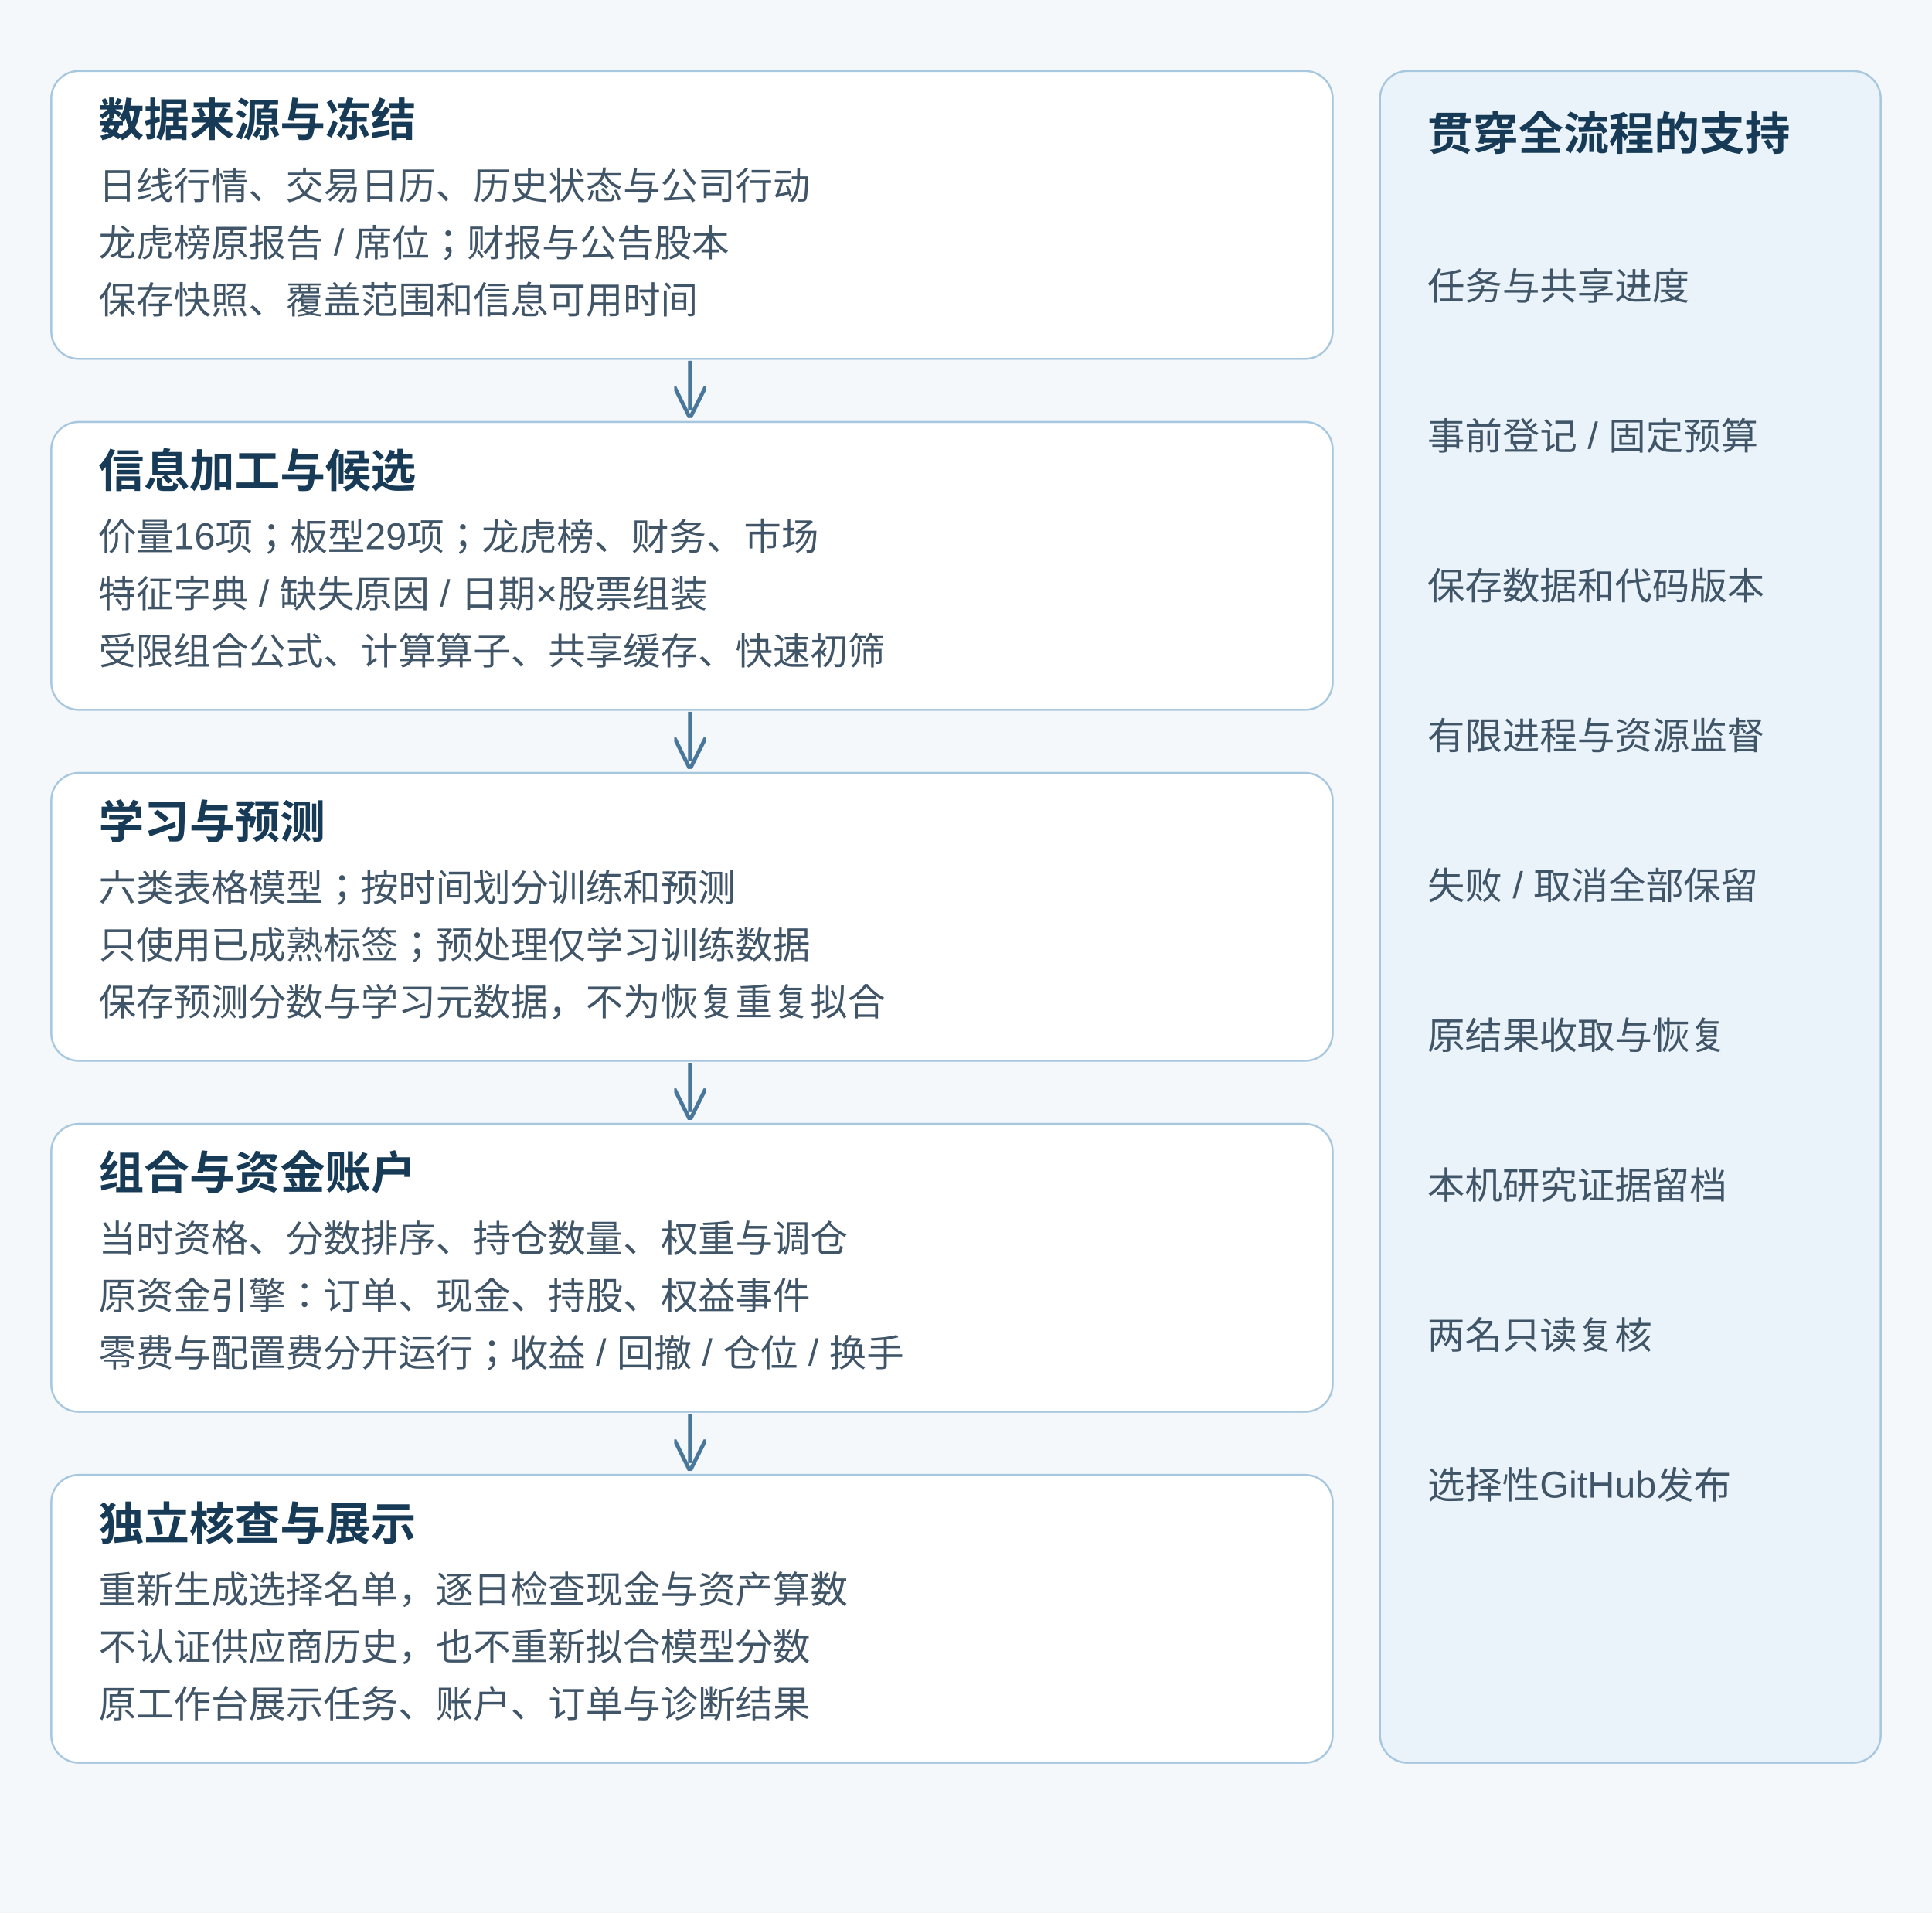
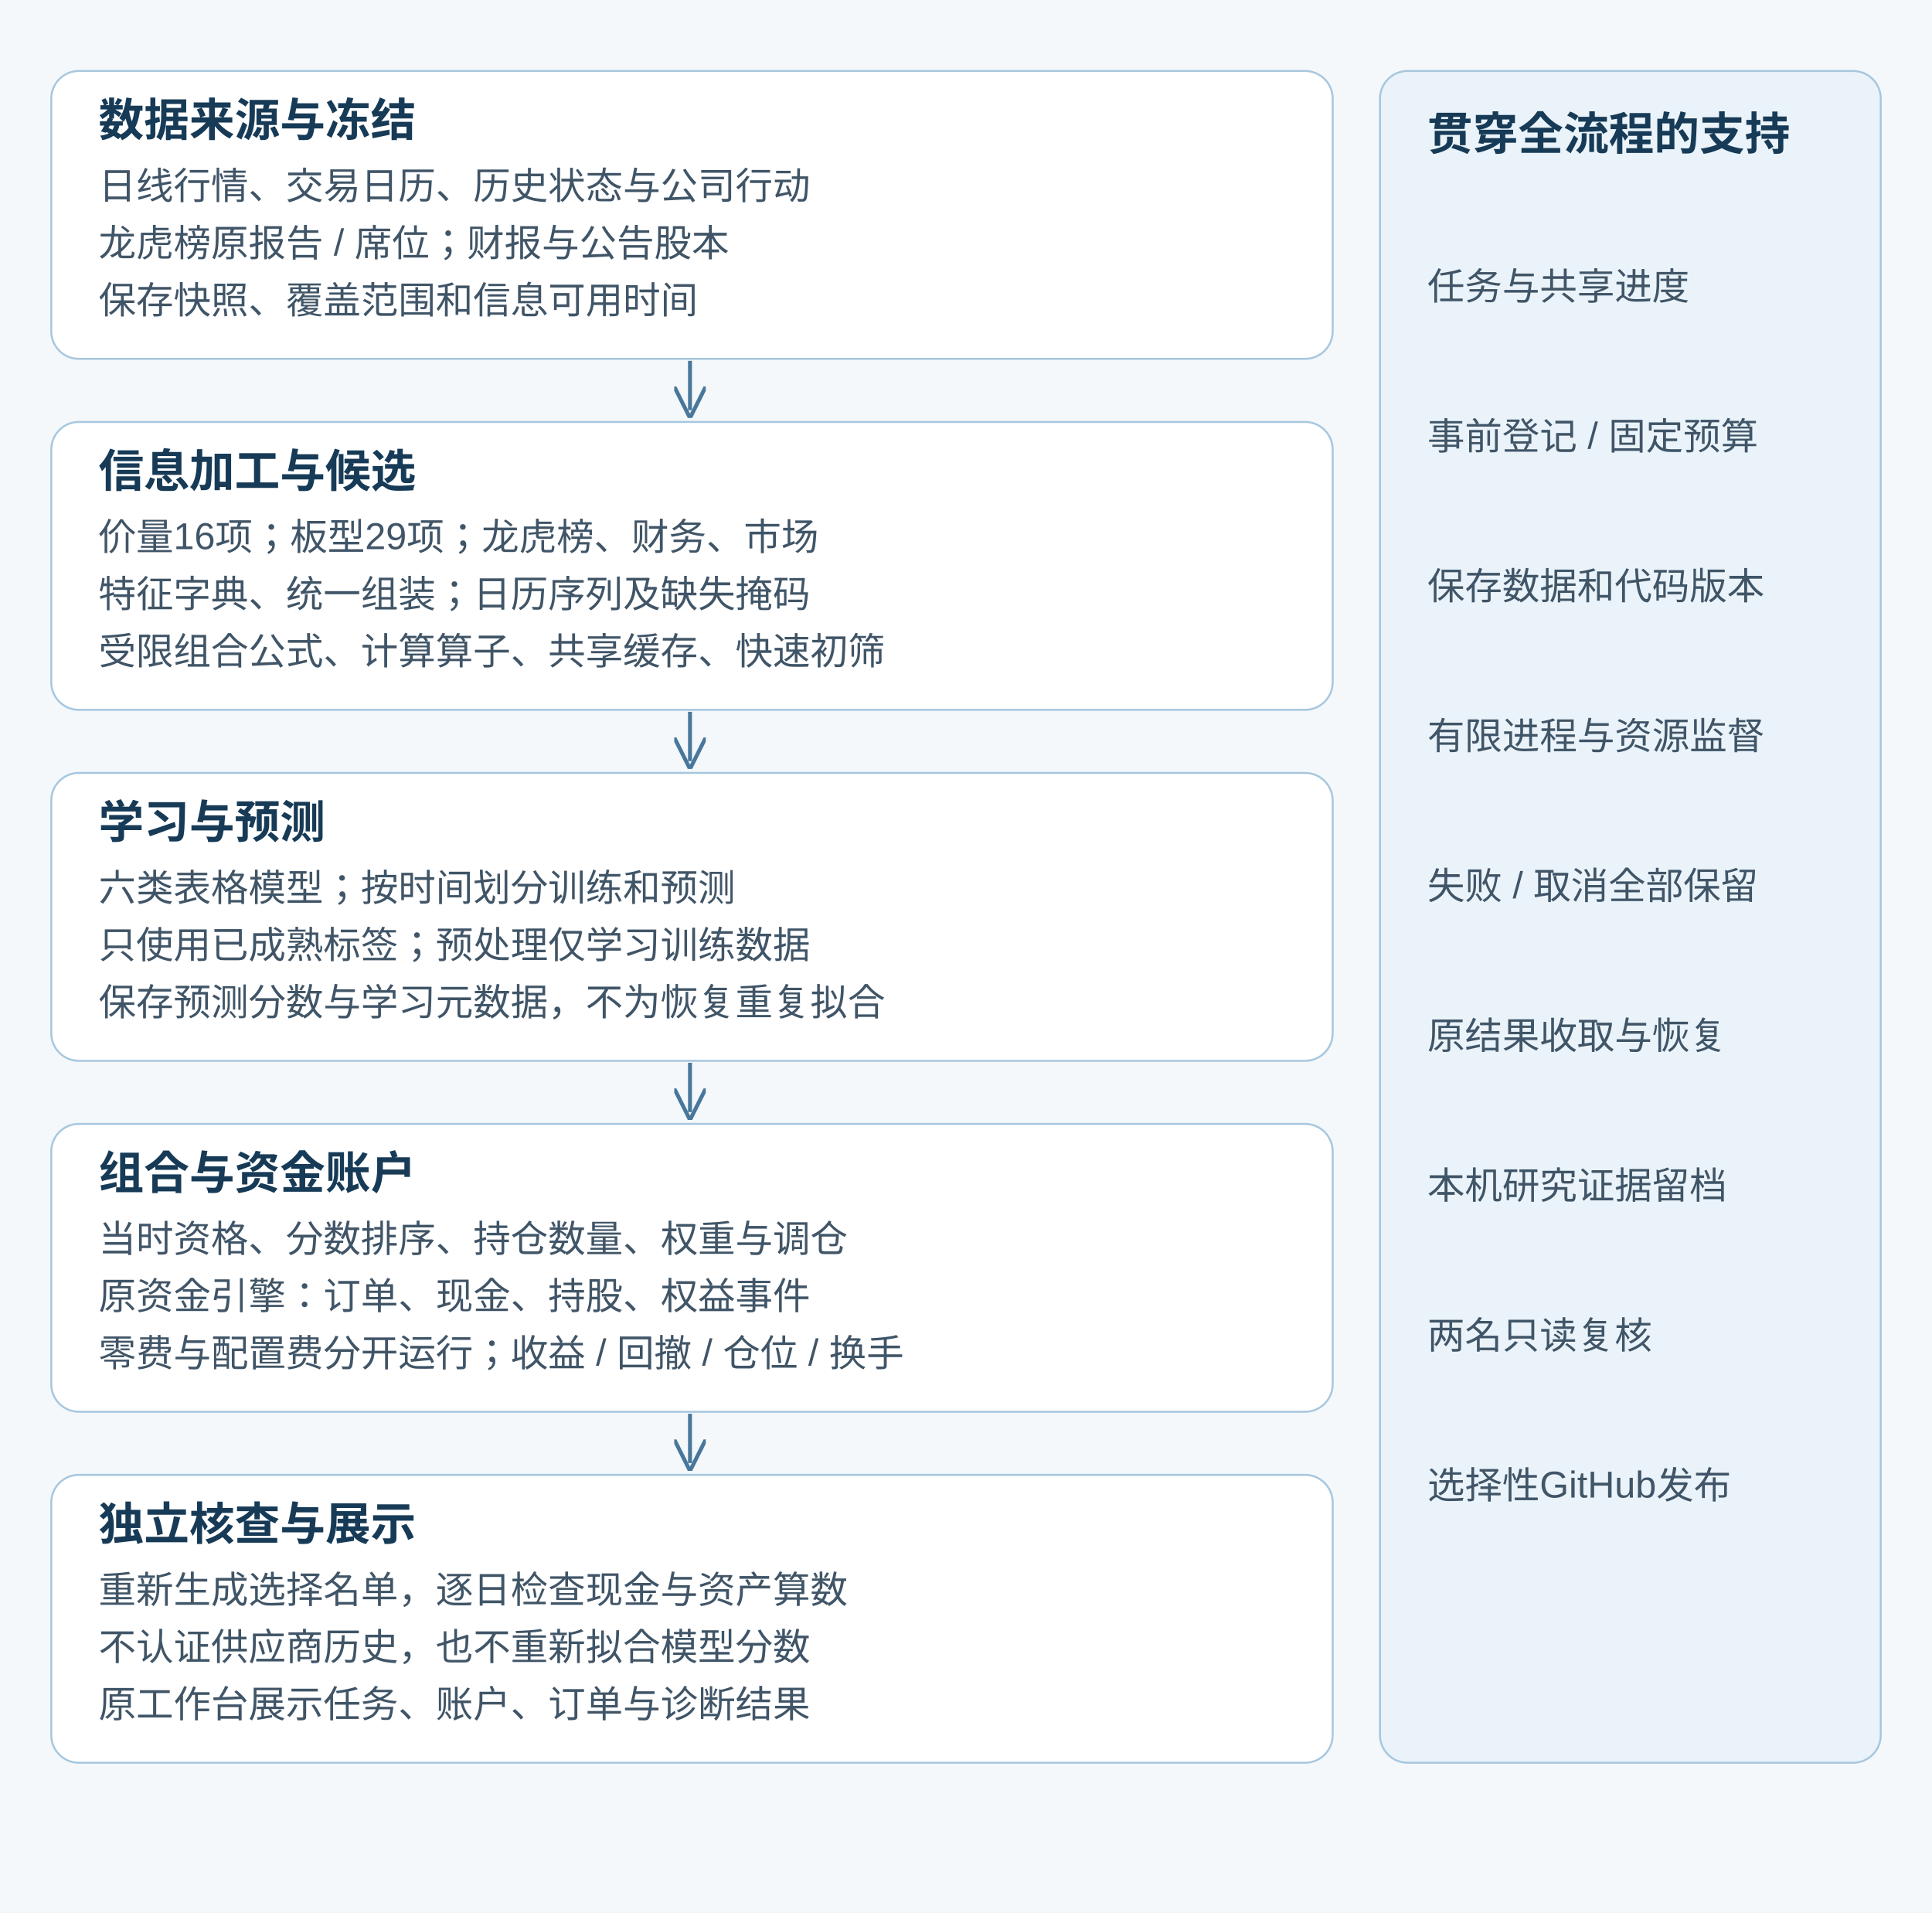
<svg xmlns="http://www.w3.org/2000/svg" viewBox="0 0 980 970" role="img" aria-labelledby="label-detail">
  <style>.title{font:600 23px system-ui,Arial,sans-serif;fill:#173b57}.sub{font:19px system-ui,Arial,sans-serif;fill:#405567}</style>
  <defs>
    <marker id="arrow-detail" markerWidth="8" markerHeight="8" refX="6" refY="4" orient="auto">
      <path d="M0 0 L8 4 L0 8" fill="none" stroke="#49779b" />
    </marker>
  </defs>
  <rect width="100%" height="100%" fill="#f4f8fb" />
  <rect x="26" y="36" width="650" height="146" rx="14" fill="#ffffff" stroke="#a7c7df" />
  <text x="50" y="69" class="title">数据来源与冻结</text>
  <text x="50" y="101" class="sub">日线行情、交易日历、历史状态与公司行动</text>
  <text x="50" y="130" class="sub">龙虎榜原报告 / 席位；财报与公告股本</text>
  <text x="50" y="159" class="sub">保存快照、覆盖范围和信息可用时间</text>
  <path d="M350 183 V208" stroke="#49779b" stroke-width="2" marker-end="url(#arrow-detail)" />
  <rect x="26" y="214" width="650" height="146" rx="14" fill="#ffffff" stroke="#a7c7df" />
  <text x="50" y="247" class="title">信息加工与候选</text>
  <text x="50" y="279" class="sub">价量16项；板型29项；龙虎榜、财务、市场</text>
-   <text x="50" y="308" class="sub">特征字典 / 缺失原因 / 日期×股票组装</text>
+   <text x="50" y="308" class="sub">特征字典、统一组装；日历序列及缺失掩码</text>
  <text x="50" y="337" class="sub">受限组合公式、计算算子、共享缓存、快速初筛</text>
  <path d="M350 361 V386" stroke="#49779b" stroke-width="2" marker-end="url(#arrow-detail)" />
  <rect x="26" y="392" width="650" height="146" rx="14" fill="#ffffff" stroke="#a7c7df" />
  <text x="50" y="425" class="title">学习与预测</text>
  <text x="50" y="457" class="sub">六类表格模型；按时间划分训练和预测</text>
  <text x="50" y="486" class="sub">只使用已成熟标签；预处理仅学习训练数据</text>
  <text x="50" y="515" class="sub">保存预测分数与学习元数据，不为恢复重复拟合</text>
  <path d="M350 539 V564" stroke="#49779b" stroke-width="2" marker-end="url(#arrow-detail)" />
  <rect x="26" y="570" width="650" height="146" rx="14" fill="#ffffff" stroke="#a7c7df" />
  <text x="50" y="603" class="title">组合与资金账户</text>
  <text x="50" y="635" class="sub">当时资格、分数排序、持仓数量、权重与调仓</text>
  <text x="50" y="664" class="sub">原资金引擎：订单、现金、持股、权益事件</text>
  <text x="50" y="693" class="sub">零费与配置费分开运行；收益 / 回撤 / 仓位 / 换手</text>
  <path d="M350 717 V742" stroke="#49779b" stroke-width="2" marker-end="url(#arrow-detail)" />
  <rect x="26" y="748" width="650" height="146" rx="14" fill="#ffffff" stroke="#a7c7df" />
  <text x="50" y="781" class="title">独立核查与展示</text>
  <text x="50" y="813" class="sub">重新生成选择名单，逐日检查现金与资产算数</text>
  <text x="50" y="842" class="sub">不认证供应商历史，也不重新拟合模型分数</text>
  <text x="50" y="871" class="sub">原工作台展示任务、账户、订单与诊断结果</text>
  <rect x="700" y="36" width="254" height="858" rx="14" fill="#eaf3f9" stroke="#a7c7df" />
  <text x="724" y="76" class="title">贯穿全流程的支持</text>
  <text x="724" y="152" class="sub">任务与共享进度</text>
  <text x="724" y="228" class="sub">事前登记 / 固定预算</text>
  <text x="724" y="304" class="sub">保存数据和代码版本</text>
  <text x="724" y="380" class="sub">有限进程与资源监督</text>
  <text x="724" y="456" class="sub">失败 / 取消全部保留</text>
  <text x="724" y="532" class="sub">原结果收取与恢复</text>
  <text x="724" y="608" class="sub">本机研究证据留档</text>
  <text x="724" y="684" class="sub">两名只读复核</text>
  <text x="724" y="760" class="sub">选择性GitHub发布</text>
</svg>
